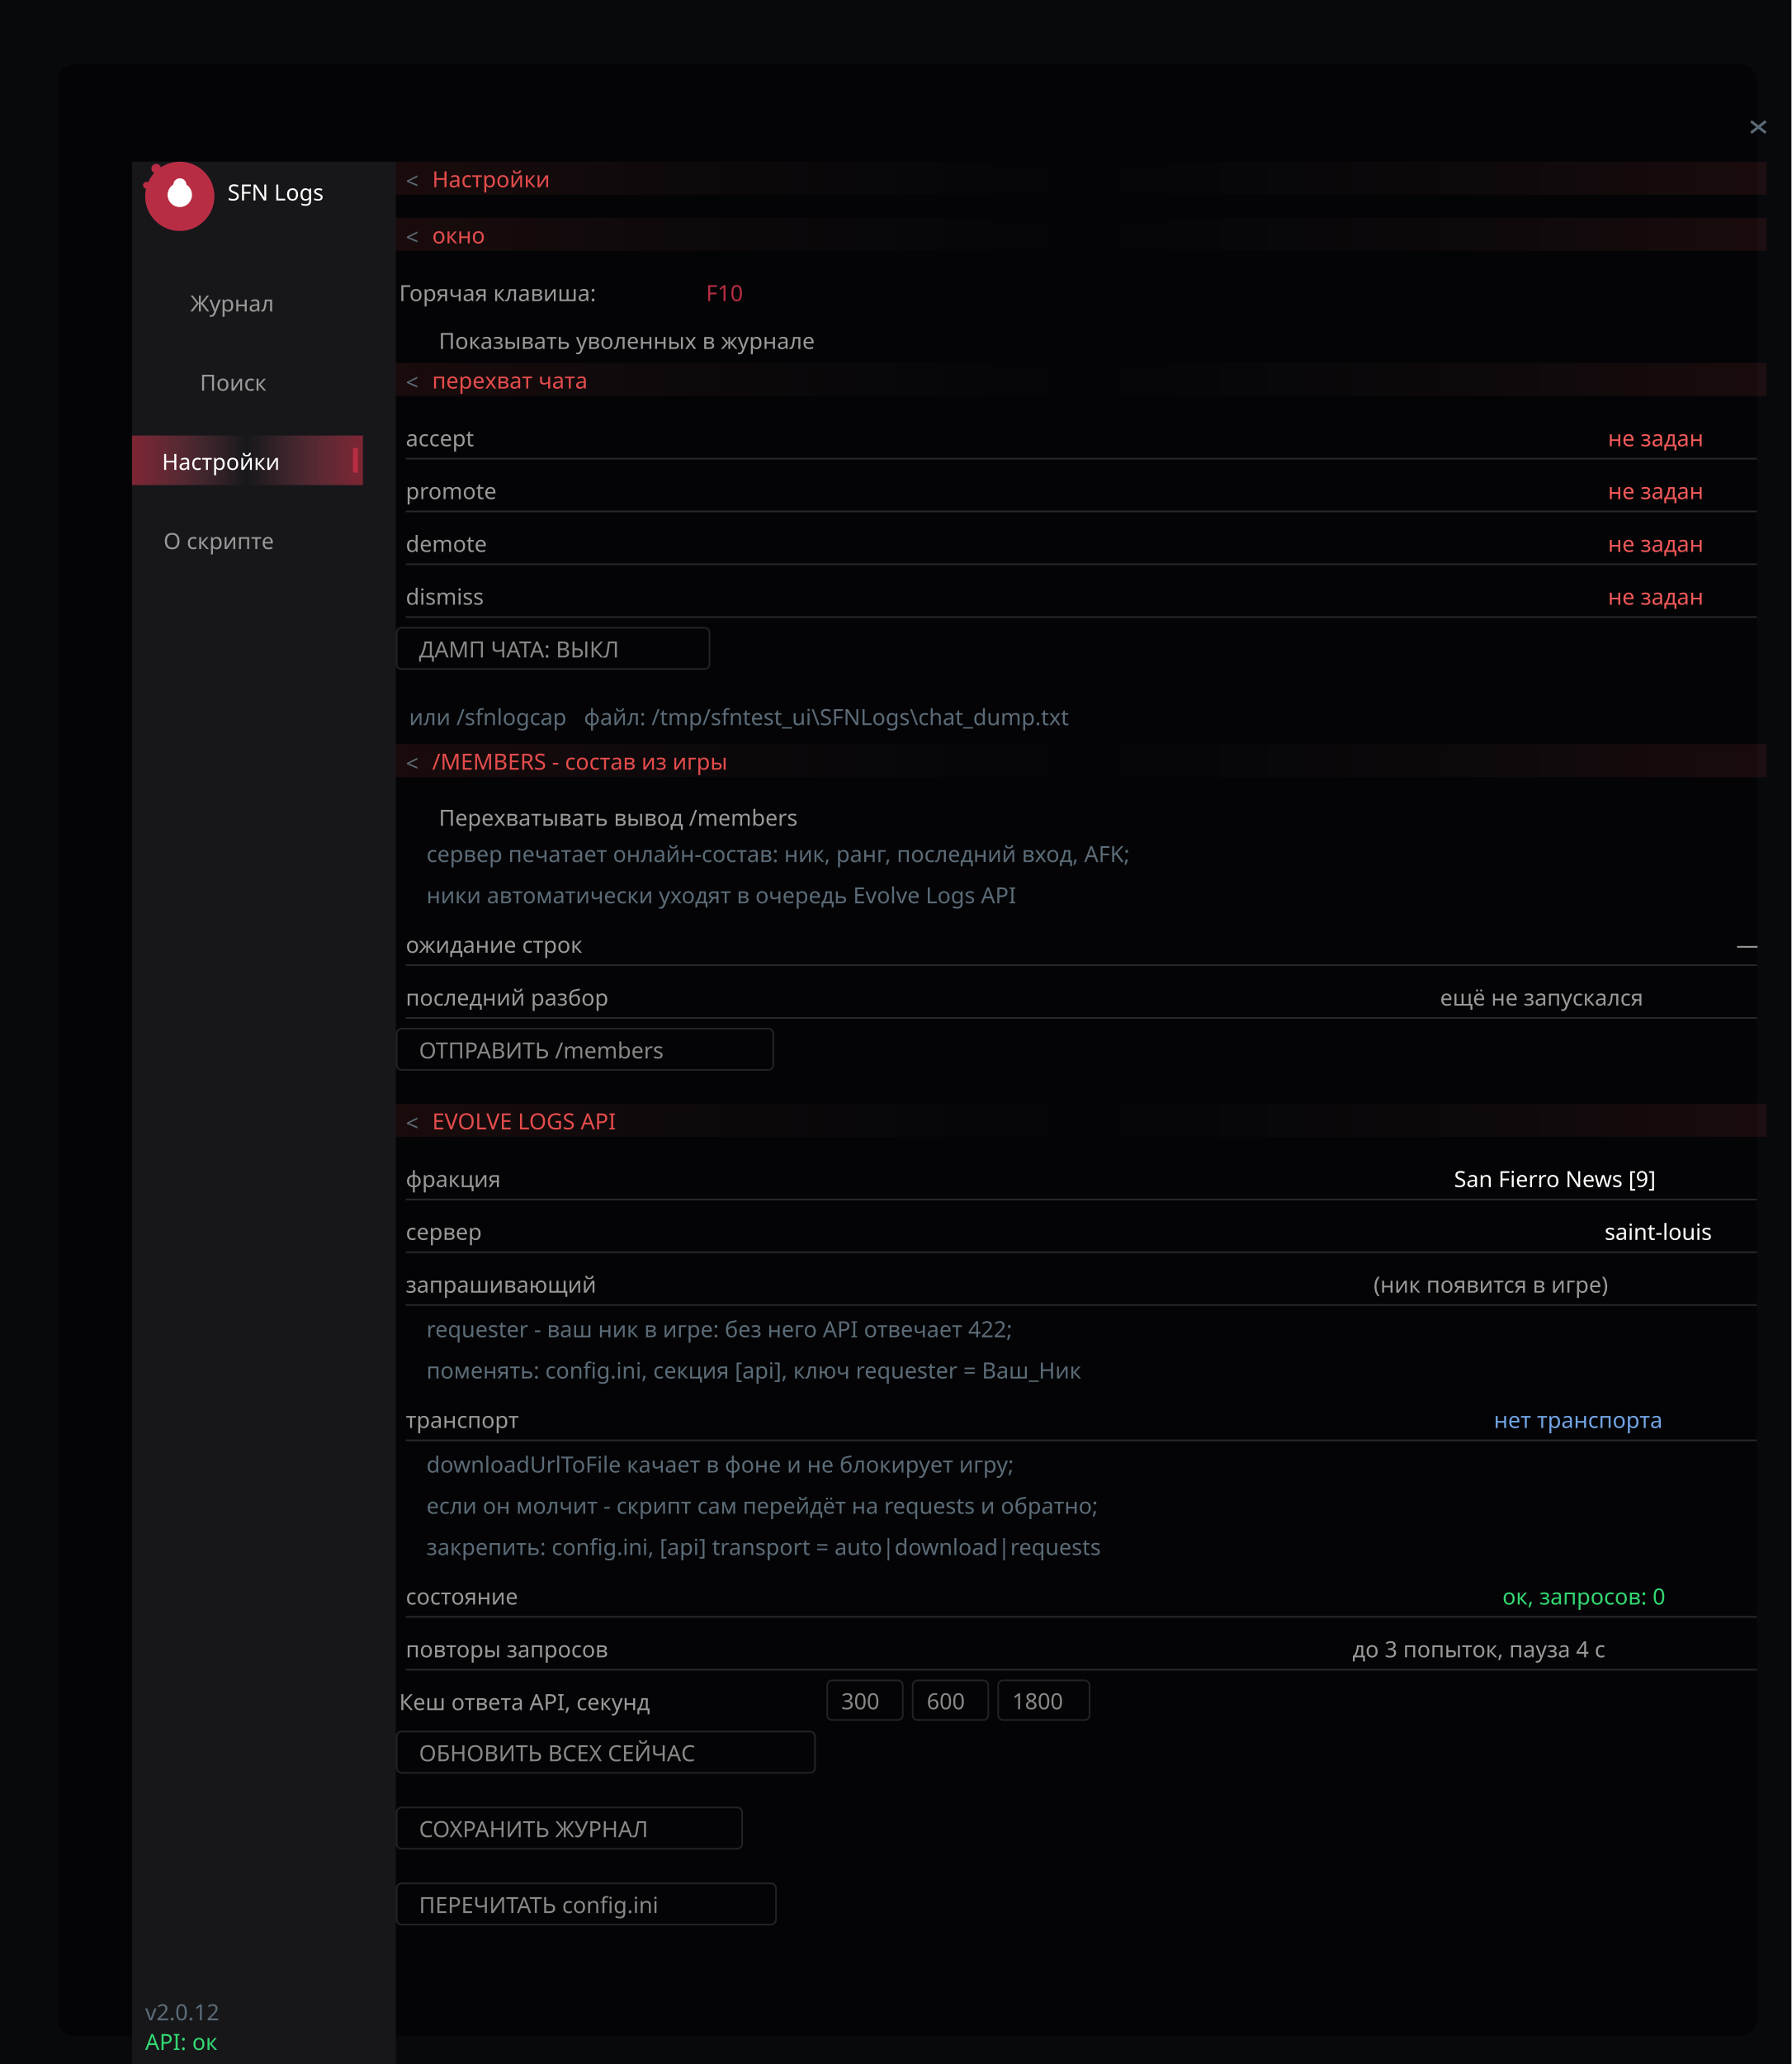
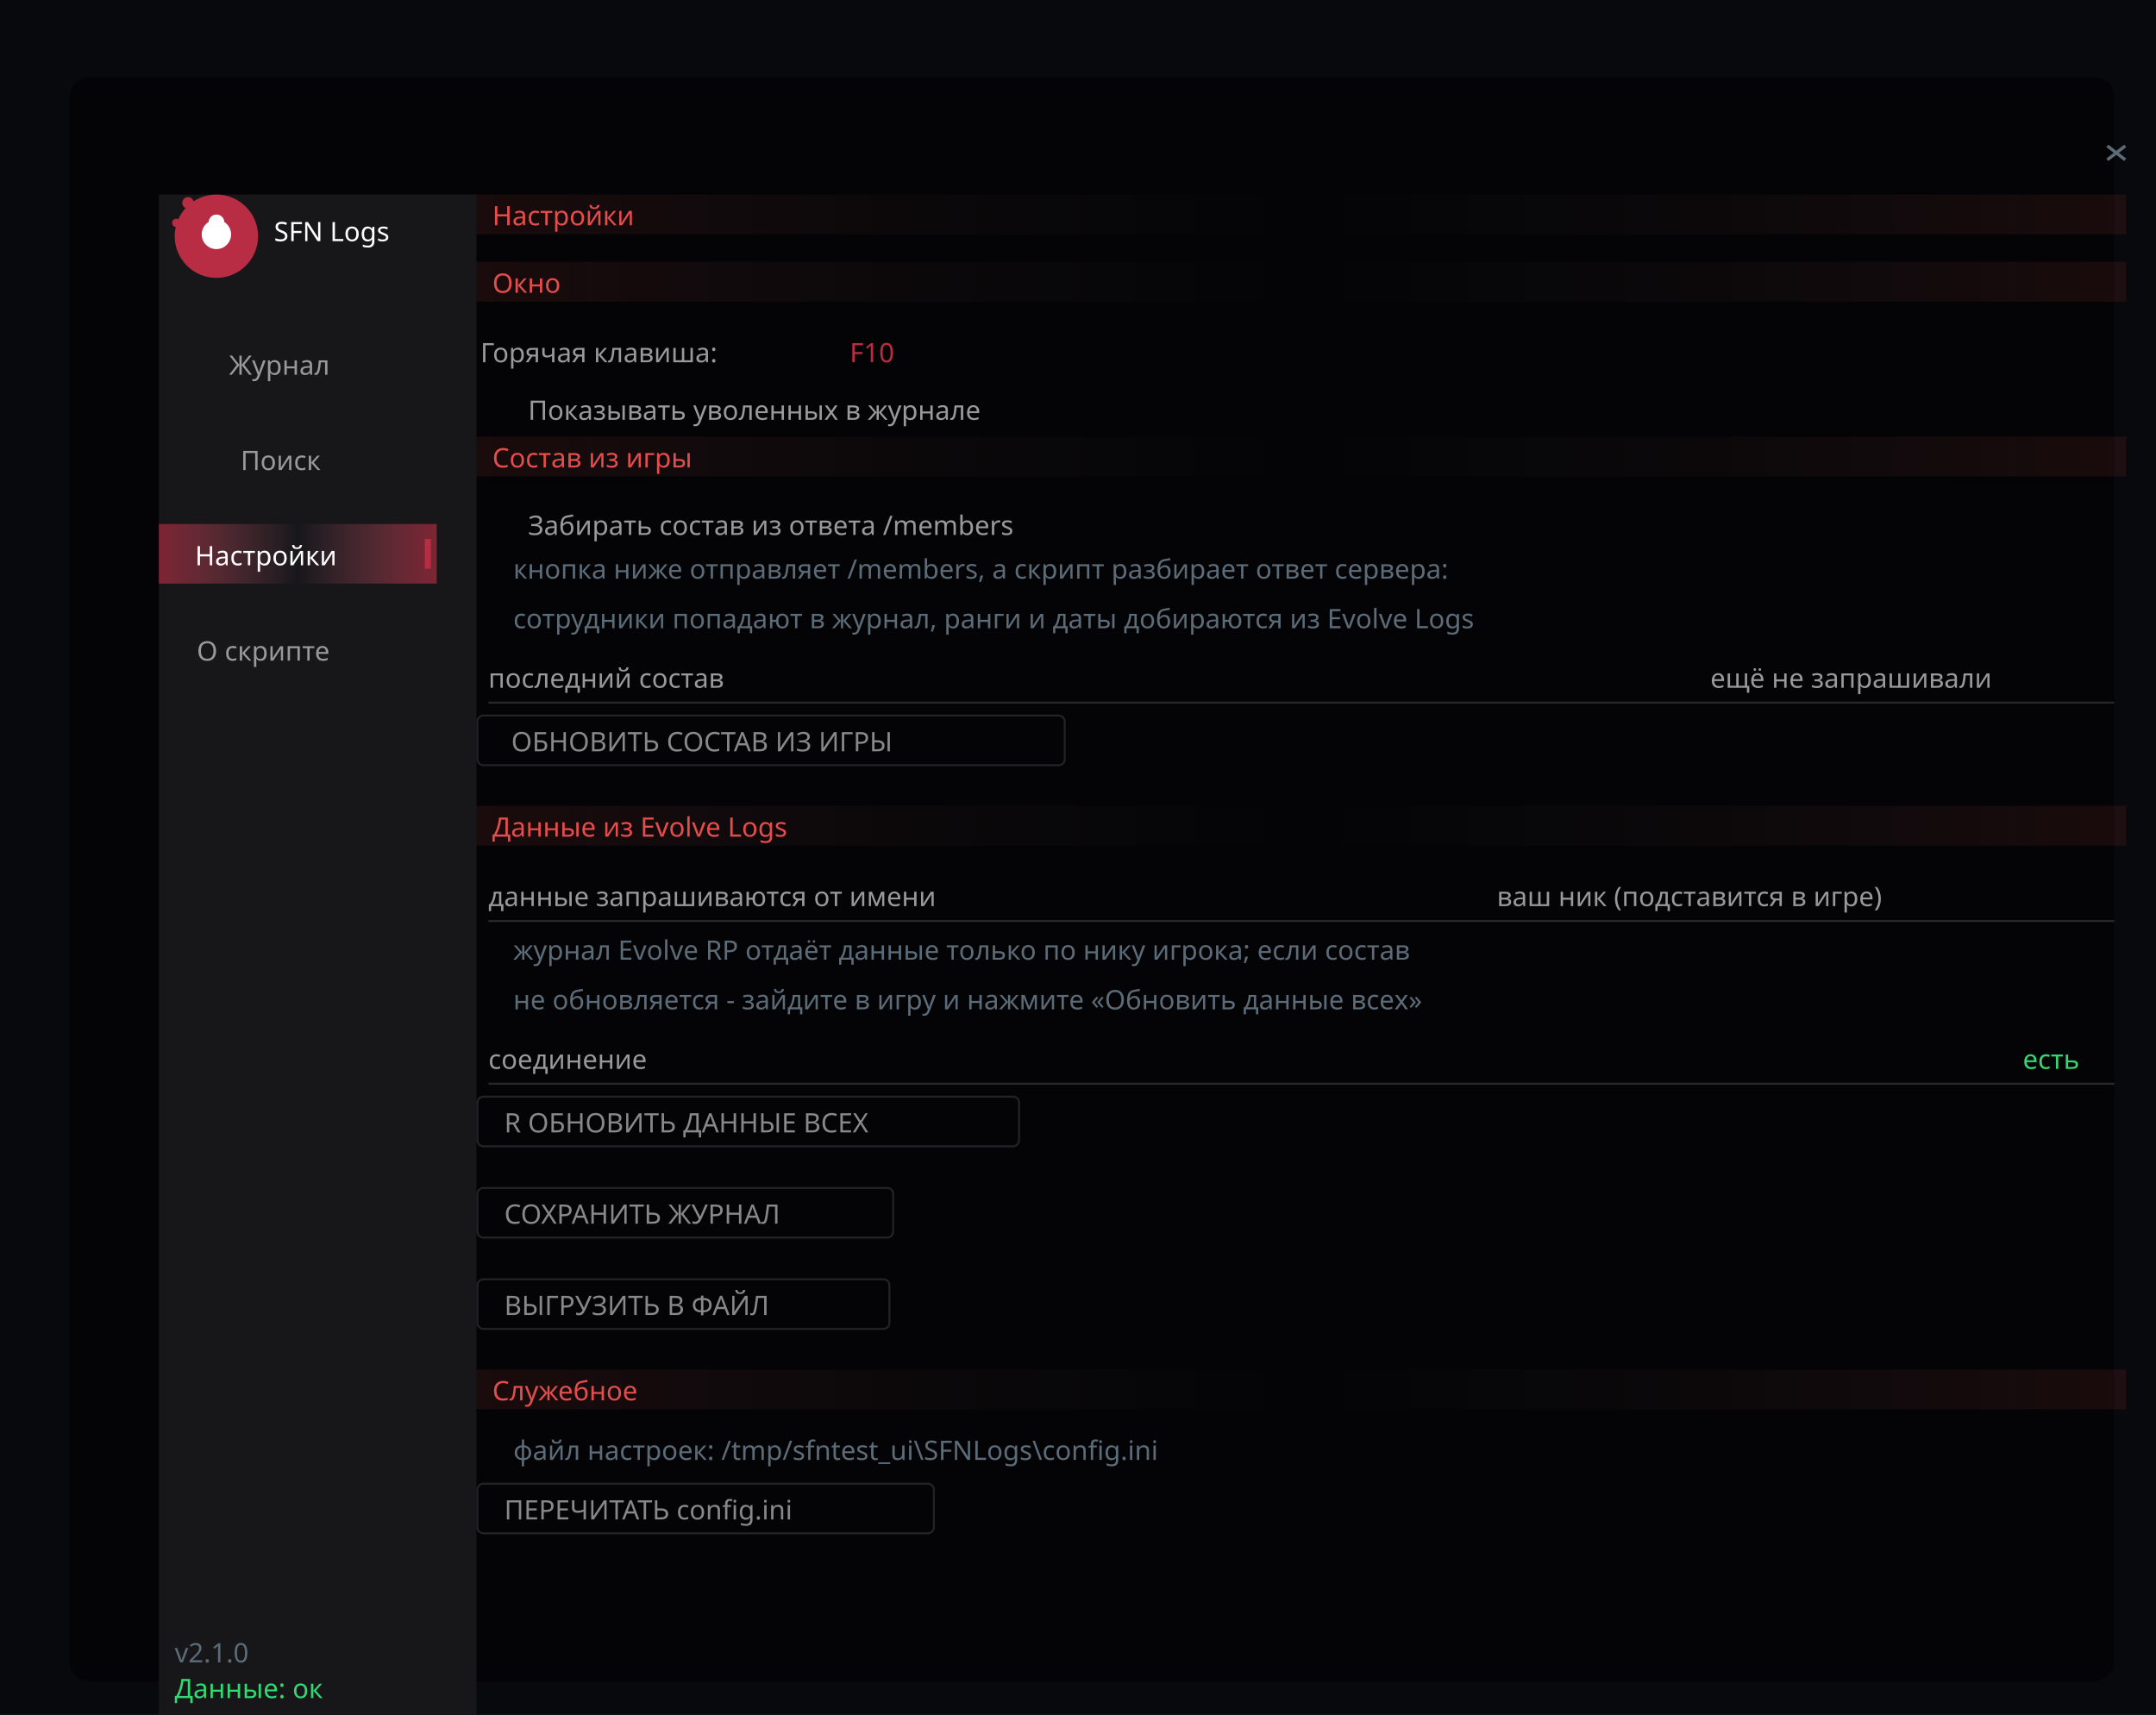
- <svg xmlns="http://www.w3.org/2000/svg" width="1086" height="1251" viewBox="-28 -28 1086 1251" font-family="Trebuchet MS, Verdana, sans-serif">
-   <rect x="-28" y="-28" width="1086.0" height="1251.0" fill="#08090c" />
-   <rect x="7" y="11" width="1030.0" height="1195.0" rx="10" fill="#000" opacity="0.5" />
-   <rect x="52.0" y="70.0" width="160.0" height="1153.0" rx="0.0" fill="#17171a" opacity="1.000" />
+ <svg xmlns="http://www.w3.org/2000/svg" width="1086" height="864" viewBox="-28 -28 1086 864" font-family="Trebuchet MS, Verdana, sans-serif">
+   <rect x="-28" y="-28" width="1086.0" height="864.0" fill="#08090c" />
+   <rect x="7" y="11" width="1030.0" height="808.0" rx="10" fill="#000" opacity="0.5" />
+   <rect x="52.0" y="70.0" width="160.0" height="766.0" rx="0.0" fill="#17171a" opacity="1.000" />
  <circle cx="81.0" cy="91.0" r="21.0" fill="#b82d43" opacity="1.000" />
  <circle cx="66.7" cy="74.2" r="2.9" fill="#b82d43" opacity="1.000" />
  <circle cx="60.8" cy="84.3" r="2.1" fill="#b82d43" opacity="1.000" />
  <rect x="77.1" y="80.1" width="7.9" height="10.0" rx="3.9" fill="#ffffff" opacity="1.000" />
  <circle cx="81.0" cy="90.1" r="7.4" fill="#ffffff" opacity="1.000" />
  <defs>
    <linearGradient id="g1" x1="0" y1="0" x2="1" y2="0">
      <stop offset="0" stop-color="#e5334c" stop-opacity="0.498" />
      <stop offset="0.5" stop-color="#ff7f99" stop-opacity="0.000" />
      <stop offset="1" stop-color="#e5334c" stop-opacity="0.498" />
    </linearGradient>
  </defs>
  <rect x="52.0" y="236.0" width="140.0" height="30.0" rx="0.0" fill="url(#g1)" />
  <rect x="186.0" y="243.5" width="3.0" height="15.0" rx="0.0" fill="#b82d43" opacity="1.000" />
  <defs>
    <linearGradient id="g2" x1="0" y1="0" x2="1" y2="0">
      <stop offset="0" stop-color="#e54c4c" stop-opacity="0.098" />
      <stop offset="0.5" stop-color="#666666" stop-opacity="0.000" />
      <stop offset="1" stop-color="#e54c4c" stop-opacity="0.098" />
    </linearGradient>
  </defs>
  <rect x="212.0" y="70.0" width="831.0" height="20.0" rx="0.0" fill="url(#g2)" />
  <defs>
    <linearGradient id="g3" x1="0" y1="0" x2="1" y2="0">
      <stop offset="0" stop-color="#e54c4c" stop-opacity="0.098" />
      <stop offset="0.5" stop-color="#666666" stop-opacity="0.000" />
      <stop offset="1" stop-color="#e54c4c" stop-opacity="0.098" />
    </linearGradient>
  </defs>
  <rect x="212.0" y="104.0" width="831.0" height="20.0" rx="0.0" fill="url(#g3)" />
  <defs>
    <linearGradient id="g4" x1="0" y1="0" x2="1" y2="0">
      <stop offset="0" stop-color="#e54c4c" stop-opacity="0.098" />
      <stop offset="0.5" stop-color="#666666" stop-opacity="0.000" />
      <stop offset="1" stop-color="#e54c4c" stop-opacity="0.098" />
    </linearGradient>
  </defs>
  <rect x="212.0" y="192.0" width="831.0" height="20.0" rx="0.0" fill="url(#g4)" />
-   <line x1="218.0" y1="250.0" x2="1037.0" y2="250.0" stroke="#28282b" stroke-opacity="1.000" stroke-width="1.0" />
-   <line x1="218.0" y1="282.0" x2="1037.0" y2="282.0" stroke="#28282b" stroke-opacity="1.000" stroke-width="1.0" />
-   <line x1="218.0" y1="314.0" x2="1037.0" y2="314.0" stroke="#28282b" stroke-opacity="1.000" stroke-width="1.0" />
-   <line x1="218.0" y1="346.0" x2="1037.0" y2="346.0" stroke="#28282b" stroke-opacity="1.000" stroke-width="1.0" />
-   <rect x="212.5" y="352.5" width="189.6" height="25.0" rx="3.0" fill="none" stroke="#3f3f42" stroke-opacity="0.537" stroke-width="1.0" />
+   <line x1="218.0" y1="326.0" x2="1037.0" y2="326.0" stroke="#28282b" stroke-opacity="1.000" stroke-width="1.0" />
+   <rect x="212.5" y="332.5" width="295.8" height="25.0" rx="3.0" fill="none" stroke="#3f3f42" stroke-opacity="0.537" stroke-width="1.0" />
  <defs>
    <linearGradient id="g5" x1="0" y1="0" x2="1" y2="0">
      <stop offset="0" stop-color="#e54c4c" stop-opacity="0.098" />
      <stop offset="0.5" stop-color="#666666" stop-opacity="0.000" />
      <stop offset="1" stop-color="#e54c4c" stop-opacity="0.098" />
    </linearGradient>
  </defs>
-   <rect x="212.0" y="423.0" width="831.0" height="20.0" rx="0.0" fill="url(#g5)" />
-   <line x1="218.0" y1="557.0" x2="1037.0" y2="557.0" stroke="#28282b" stroke-opacity="1.000" stroke-width="1.0" />
-   <line x1="218.0" y1="589.0" x2="1037.0" y2="589.0" stroke="#28282b" stroke-opacity="1.000" stroke-width="1.0" />
-   <rect x="212.5" y="595.5" width="228.3" height="25.0" rx="3.0" fill="none" stroke="#3f3f42" stroke-opacity="0.537" stroke-width="1.0" />
+   <rect x="212.0" y="378.0" width="831.0" height="20.0" rx="0.0" fill="url(#g5)" />
+   <line x1="218.0" y1="436.0" x2="1037.0" y2="436.0" stroke="#28282b" stroke-opacity="1.000" stroke-width="1.0" />
+   <line x1="218.0" y1="518.0" x2="1037.0" y2="518.0" stroke="#28282b" stroke-opacity="1.000" stroke-width="1.0" />
+   <rect x="212.5" y="524.5" width="272.8" height="25.0" rx="3.0" fill="none" stroke="#3f3f42" stroke-opacity="0.537" stroke-width="1.0" />
+   <rect x="212.5" y="570.5" width="209.4" height="25.0" rx="3.0" fill="none" stroke="#3f3f42" stroke-opacity="0.537" stroke-width="1.0" />
+   <rect x="212.5" y="616.5" width="207.5" height="25.0" rx="3.0" fill="none" stroke="#3f3f42" stroke-opacity="0.537" stroke-width="1.0" />
  <defs>
    <linearGradient id="g6" x1="0" y1="0" x2="1" y2="0">
      <stop offset="0" stop-color="#e54c4c" stop-opacity="0.098" />
      <stop offset="0.5" stop-color="#666666" stop-opacity="0.000" />
      <stop offset="1" stop-color="#e54c4c" stop-opacity="0.098" />
    </linearGradient>
  </defs>
-   <rect x="212.0" y="641.0" width="831.0" height="20.0" rx="0.0" fill="url(#g6)" />
-   <line x1="218.0" y1="699.0" x2="1037.0" y2="699.0" stroke="#28282b" stroke-opacity="1.000" stroke-width="1.0" />
-   <line x1="218.0" y1="731.0" x2="1037.0" y2="731.0" stroke="#28282b" stroke-opacity="1.000" stroke-width="1.0" />
-   <line x1="218.0" y1="763.0" x2="1037.0" y2="763.0" stroke="#28282b" stroke-opacity="1.000" stroke-width="1.0" />
-   <line x1="218.0" y1="845.0" x2="1037.0" y2="845.0" stroke="#28282b" stroke-opacity="1.000" stroke-width="1.0" />
-   <line x1="218.0" y1="952.0" x2="1037.0" y2="952.0" stroke="#28282b" stroke-opacity="1.000" stroke-width="1.0" />
-   <line x1="218.0" y1="984.0" x2="1037.0" y2="984.0" stroke="#28282b" stroke-opacity="1.000" stroke-width="1.0" />
-   <rect x="473.5" y="990.5" width="45.8" height="24.0" rx="3.0" fill="none" stroke="#3f3f42" stroke-opacity="0.537" stroke-width="1.0" />
-   <rect x="525.3" y="990.5" width="45.8" height="24.0" rx="3.0" fill="none" stroke="#3f3f42" stroke-opacity="0.537" stroke-width="1.0" />
-   <rect x="577.1" y="990.5" width="55.4" height="24.0" rx="3.0" fill="none" stroke="#3f3f42" stroke-opacity="0.537" stroke-width="1.0" />
-   <rect x="212.5" y="1021.5" width="253.6" height="25.0" rx="3.0" fill="none" stroke="#3f3f42" stroke-opacity="0.537" stroke-width="1.0" />
-   <rect x="212.5" y="1067.5" width="209.4" height="25.0" rx="3.0" fill="none" stroke="#3f3f42" stroke-opacity="0.537" stroke-width="1.0" />
-   <rect x="212.5" y="1113.5" width="229.9" height="25.0" rx="3.0" fill="none" stroke="#3f3f42" stroke-opacity="0.537" stroke-width="1.0" />
+   <rect x="212.0" y="662.0" width="831.0" height="20.0" rx="0.0" fill="url(#g6)" />
+   <rect x="212.5" y="719.5" width="229.9" height="25.0" rx="3.0" fill="none" stroke="#3f3f42" stroke-opacity="0.537" stroke-width="1.0" />
  <line x1="1033.5" y1="45.5" x2="1042.5" y2="52.5" stroke="#5b6b77" stroke-opacity="1.000" stroke-width="1.6" />
  <line x1="1042.5" y1="45.5" x2="1033.5" y2="52.5" stroke="#5b6b77" stroke-opacity="1.000" stroke-width="1.6" />
  <text x="110.0" y="93.5" fill="#ffffff" opacity="1.000" font-size="13.5" xml:space="preserve">SFN Logs</text>
  <text x="87.4" y="160.8" fill="#999999" opacity="1.000" font-size="13.5" xml:space="preserve">Журнал</text>
  <text x="93.2" y="208.8" fill="#999999" opacity="1.000" font-size="13.5" xml:space="preserve">Поиск</text>
  <text x="70.2" y="256.8" fill="#ffffff" opacity="1.000" font-size="13.5" xml:space="preserve">Настройки</text>
  <text x="71.1" y="304.8" fill="#999999" opacity="1.000" font-size="13.5" xml:space="preserve">О скрипте</text>
-   <text x="60.0" y="1196.5" fill="#5b6b77" opacity="1.000" font-size="13.5" xml:space="preserve">v2.0.12</text>
-   <text x="60.0" y="1214.5" fill="#33d872" opacity="1.000" font-size="13.5" xml:space="preserve">API: ок</text>
-   <text x="218.0" y="86.5" fill="#5b6b77" opacity="1.000" font-size="13.5" xml:space="preserve">&lt;</text>
-   <text x="234.0" y="85.5" fill="#e54c4c" opacity="1.000" font-size="13.5" xml:space="preserve">Настройки</text>
-   <text x="218.0" y="120.5" fill="#5b6b77" opacity="1.000" font-size="13.5" xml:space="preserve">&lt;</text>
-   <text x="234.0" y="119.5" fill="#e54c4c" opacity="1.000" font-size="13.5" xml:space="preserve">окно</text>
+   <text x="60.0" y="809.5" fill="#5b6b77" opacity="1.000" font-size="13.5" xml:space="preserve">v2.1.0</text>
+   <text x="60.0" y="827.5" fill="#33d872" opacity="1.000" font-size="13.5" xml:space="preserve">Данные: ок</text>
+   <text x="220.0" y="85.5" fill="#e54c4c" opacity="1.000" font-size="13.5" xml:space="preserve">Настройки</text>
+   <text x="220.0" y="119.5" fill="#e54c4c" opacity="1.000" font-size="13.5" xml:space="preserve">Окно</text>
  <text x="214.0" y="154.5" fill="#999999" opacity="1.000" font-size="13.5" xml:space="preserve">Горячая клавиша:</text>
  <text x="400.0" y="154.5" fill="#b82d43" opacity="1.000" font-size="13.5" xml:space="preserve">F10</text>
  <text x="238.0" y="183.5" fill="#999999" opacity="1.000" font-size="13.5" xml:space="preserve">Показывать уволенных в журнале</text>
-   <text x="218.0" y="208.5" fill="#5b6b77" opacity="1.000" font-size="13.5" xml:space="preserve">&lt;</text>
-   <text x="234.0" y="207.5" fill="#e54c4c" opacity="1.000" font-size="13.5" xml:space="preserve">перехват чата</text>
-   <text x="218.0" y="242.5" fill="#999999" opacity="1.000" font-size="13.5" xml:space="preserve">accept</text>
-   <text x="946.8" y="242.5" fill="#f25959" opacity="1.000" font-size="13.5" xml:space="preserve">не задан</text>
-   <text x="218.0" y="274.5" fill="#999999" opacity="1.000" font-size="13.5" xml:space="preserve">promote</text>
-   <text x="946.8" y="274.5" fill="#f25959" opacity="1.000" font-size="13.5" xml:space="preserve">не задан</text>
-   <text x="218.0" y="306.5" fill="#999999" opacity="1.000" font-size="13.5" xml:space="preserve">demote</text>
-   <text x="946.8" y="306.5" fill="#f25959" opacity="1.000" font-size="13.5" xml:space="preserve">не задан</text>
-   <text x="218.0" y="338.5" fill="#999999" opacity="1.000" font-size="13.5" xml:space="preserve">dismiss</text>
-   <text x="946.8" y="338.5" fill="#f25959" opacity="1.000" font-size="13.5" xml:space="preserve">не задан</text>
-   <text x="226.0" y="370.5" fill="#888888" opacity="1.000" font-size="13.5" xml:space="preserve">ДАМП ЧАТА: ВЫКЛ</text>
-   <text x="220.0" y="411.5" fill="#5b6b77" opacity="1.000" font-size="13.5" xml:space="preserve">или /sfnlogcap   файл: /tmp/sfntest_ui\SFNLogs\chat_dump.txt</text>
-   <text x="218.0" y="439.5" fill="#5b6b77" opacity="1.000" font-size="13.5" xml:space="preserve">&lt;</text>
-   <text x="234.0" y="438.5" fill="#e54c4c" opacity="1.000" font-size="13.5" xml:space="preserve">/MEMBERS - состав из игры</text>
-   <text x="238.0" y="472.5" fill="#999999" opacity="1.000" font-size="13.5" xml:space="preserve">Перехватывать вывод /members</text>
-   <text x="220.0" y="494.5" fill="#5b6b77" opacity="1.000" font-size="13.5" xml:space="preserve">   сервер печатает онлайн-состав: ник, ранг, последний вход, AFK;</text>
-   <text x="220.0" y="519.5" fill="#5b6b77" opacity="1.000" font-size="13.5" xml:space="preserve">   ники автоматически уходят в очередь Evolve Logs API</text>
-   <text x="218.0" y="549.5" fill="#999999" opacity="1.000" font-size="13.5" xml:space="preserve">ожидание строк</text>
-   <text x="1024.5" y="549.5" fill="#999999" opacity="1.000" font-size="13.5" xml:space="preserve">—</text>
-   <text x="218.0" y="581.5" fill="#999999" opacity="1.000" font-size="13.5" xml:space="preserve">последний разбор</text>
-   <text x="845.0" y="581.5" fill="#999999" opacity="1.000" font-size="13.5" xml:space="preserve">ещё не запускался</text>
-   <text x="226.0" y="613.5" fill="#888888" opacity="1.000" font-size="13.5" xml:space="preserve">ОТПРАВИТЬ /members</text>
-   <text x="218.0" y="657.5" fill="#5b6b77" opacity="1.000" font-size="13.5" xml:space="preserve">&lt;</text>
-   <text x="234.0" y="656.5" fill="#e54c4c" opacity="1.000" font-size="13.5" xml:space="preserve">EVOLVE LOGS API</text>
-   <text x="218.0" y="691.5" fill="#999999" opacity="1.000" font-size="13.5" xml:space="preserve">фракция</text>
-   <text x="853.5" y="691.5" fill="#ffffff" opacity="1.000" font-size="13.5" xml:space="preserve">San Fierro News [9]</text>
-   <text x="218.0" y="723.5" fill="#999999" opacity="1.000" font-size="13.5" xml:space="preserve">сервер</text>
-   <text x="944.8" y="723.5" fill="#ffffff" opacity="1.000" font-size="13.5" xml:space="preserve">saint-louis</text>
-   <text x="218.0" y="755.5" fill="#999999" opacity="1.000" font-size="13.5" xml:space="preserve">запрашивающий</text>
-   <text x="804.7" y="755.5" fill="#999999" opacity="1.000" font-size="13.5" xml:space="preserve">(ник появится в игре)</text>
-   <text x="220.0" y="782.5" fill="#5b6b77" opacity="1.000" font-size="13.5" xml:space="preserve">   requester - ваш ник в игре: без него API отвечает 422;</text>
-   <text x="220.0" y="807.5" fill="#5b6b77" opacity="1.000" font-size="13.5" xml:space="preserve">   поменять: config.ini, секция [api], ключ requester = Ваш_Ник</text>
-   <text x="218.0" y="837.5" fill="#999999" opacity="1.000" font-size="13.5" xml:space="preserve">транспорт</text>
-   <text x="877.6" y="837.5" fill="#72a5e5" opacity="1.000" font-size="13.5" xml:space="preserve">нет транспорта</text>
-   <text x="220.0" y="864.5" fill="#5b6b77" opacity="1.000" font-size="13.5" xml:space="preserve">   downloadUrlToFile качает в фоне и не блокирует игру;</text>
-   <text x="220.0" y="889.5" fill="#5b6b77" opacity="1.000" font-size="13.5" xml:space="preserve">   если он молчит - скрипт сам перейдёт на requests и обратно;</text>
-   <text x="220.0" y="914.5" fill="#5b6b77" opacity="1.000" font-size="13.5" xml:space="preserve">   закрепить: config.ini, [api] transport = auto|download|requests</text>
-   <text x="218.0" y="944.5" fill="#999999" opacity="1.000" font-size="13.5" xml:space="preserve">состояние</text>
-   <text x="882.8" y="944.5" fill="#33d872" opacity="1.000" font-size="13.5" xml:space="preserve">ок, запросов: 0</text>
-   <text x="218.0" y="976.5" fill="#999999" opacity="1.000" font-size="13.5" xml:space="preserve">повторы запросов</text>
-   <text x="791.9" y="976.5" fill="#999999" opacity="1.000" font-size="13.5" xml:space="preserve">до 3 попыток, пауза 4 с</text>
-   <text x="214.0" y="1008.5" fill="#999999" opacity="1.000" font-size="13.5" xml:space="preserve">Кеш ответа API, секунд</text>
-   <text x="482.0" y="1008.0" fill="#888888" opacity="1.000" font-size="13.5" xml:space="preserve">300</text>
-   <text x="533.8" y="1008.0" fill="#888888" opacity="1.000" font-size="13.5" xml:space="preserve">600</text>
-   <text x="585.6" y="1008.0" fill="#888888" opacity="1.000" font-size="13.5" xml:space="preserve">1800</text>
-   <text x="226.0" y="1039.5" fill="#888888" opacity="1.000" font-size="13.5" xml:space="preserve">ОБНОВИТЬ ВСЕХ СЕЙЧАС</text>
-   <text x="226.0" y="1085.5" fill="#888888" opacity="1.000" font-size="13.5" xml:space="preserve">СОХРАНИТЬ ЖУРНАЛ</text>
-   <text x="226.0" y="1131.5" fill="#888888" opacity="1.000" font-size="13.5" xml:space="preserve">ПЕРЕЧИТАТЬ config.ini</text>
+   <text x="220.0" y="207.5" fill="#e54c4c" opacity="1.000" font-size="13.5" xml:space="preserve">Состав из игры</text>
+   <text x="238.0" y="241.5" fill="#999999" opacity="1.000" font-size="13.5" xml:space="preserve">Забирать состав из ответа /members</text>
+   <text x="220.0" y="263.5" fill="#5b6b77" opacity="1.000" font-size="13.5" xml:space="preserve">   кнопка ниже отправляет /members, а скрипт разбирает ответ сервера:</text>
+   <text x="220.0" y="288.5" fill="#5b6b77" opacity="1.000" font-size="13.5" xml:space="preserve">   сотрудники попадают в журнал, ранги и даты добираются из Evolve Logs</text>
+   <text x="218.0" y="318.5" fill="#999999" opacity="1.000" font-size="13.5" xml:space="preserve">последний состав</text>
+   <text x="833.5" y="318.5" fill="#999999" opacity="1.000" font-size="13.5" xml:space="preserve">ещё не запрашивали</text>
+   <text x="226.0" y="350.5" fill="#888888" opacity="1.000" font-size="13.5" xml:space="preserve"> ОБНОВИТЬ СОСТАВ ИЗ ИГРЫ</text>
+   <text x="220.0" y="393.5" fill="#e54c4c" opacity="1.000" font-size="13.5" xml:space="preserve">Данные из Evolve Logs</text>
+   <text x="218.0" y="428.5" fill="#999999" opacity="1.000" font-size="13.5" xml:space="preserve">данные запрашиваются от имени</text>
+   <text x="726.0" y="428.5" fill="#999999" opacity="1.000" font-size="13.5" xml:space="preserve">ваш ник (подставится в игре)</text>
+   <text x="220.0" y="455.5" fill="#5b6b77" opacity="1.000" font-size="13.5" xml:space="preserve">   журнал Evolve RP отдаёт данные только по нику игрока; если состав</text>
+   <text x="220.0" y="480.5" fill="#5b6b77" opacity="1.000" font-size="13.5" xml:space="preserve">   не обновляется - зайдите в игру и нажмите «Обновить данные всех»</text>
+   <text x="218.0" y="510.5" fill="#999999" opacity="1.000" font-size="13.5" xml:space="preserve">соединение</text>
+   <text x="990.9" y="510.5" fill="#33d872" opacity="1.000" font-size="13.5" xml:space="preserve">есть</text>
+   <text x="226.0" y="542.5" fill="#888888" opacity="1.000" font-size="13.5" xml:space="preserve">R ОБНОВИТЬ ДАННЫЕ ВСЕХ</text>
+   <text x="226.0" y="588.5" fill="#888888" opacity="1.000" font-size="13.5" xml:space="preserve">СОХРАНИТЬ ЖУРНАЛ</text>
+   <text x="226.0" y="634.5" fill="#888888" opacity="1.000" font-size="13.5" xml:space="preserve">ВЫГРУЗИТЬ В ФАЙЛ</text>
+   <text x="220.0" y="677.5" fill="#e54c4c" opacity="1.000" font-size="13.5" xml:space="preserve">Служебное</text>
+   <text x="220.0" y="707.5" fill="#5b6b77" opacity="1.000" font-size="13.5" xml:space="preserve">   файл настроек: /tmp/sfntest_ui\SFNLogs\config.ini</text>
+   <text x="226.0" y="737.5" fill="#888888" opacity="1.000" font-size="13.5" xml:space="preserve">ПЕРЕЧИТАТЬ config.ini</text>
</svg>
